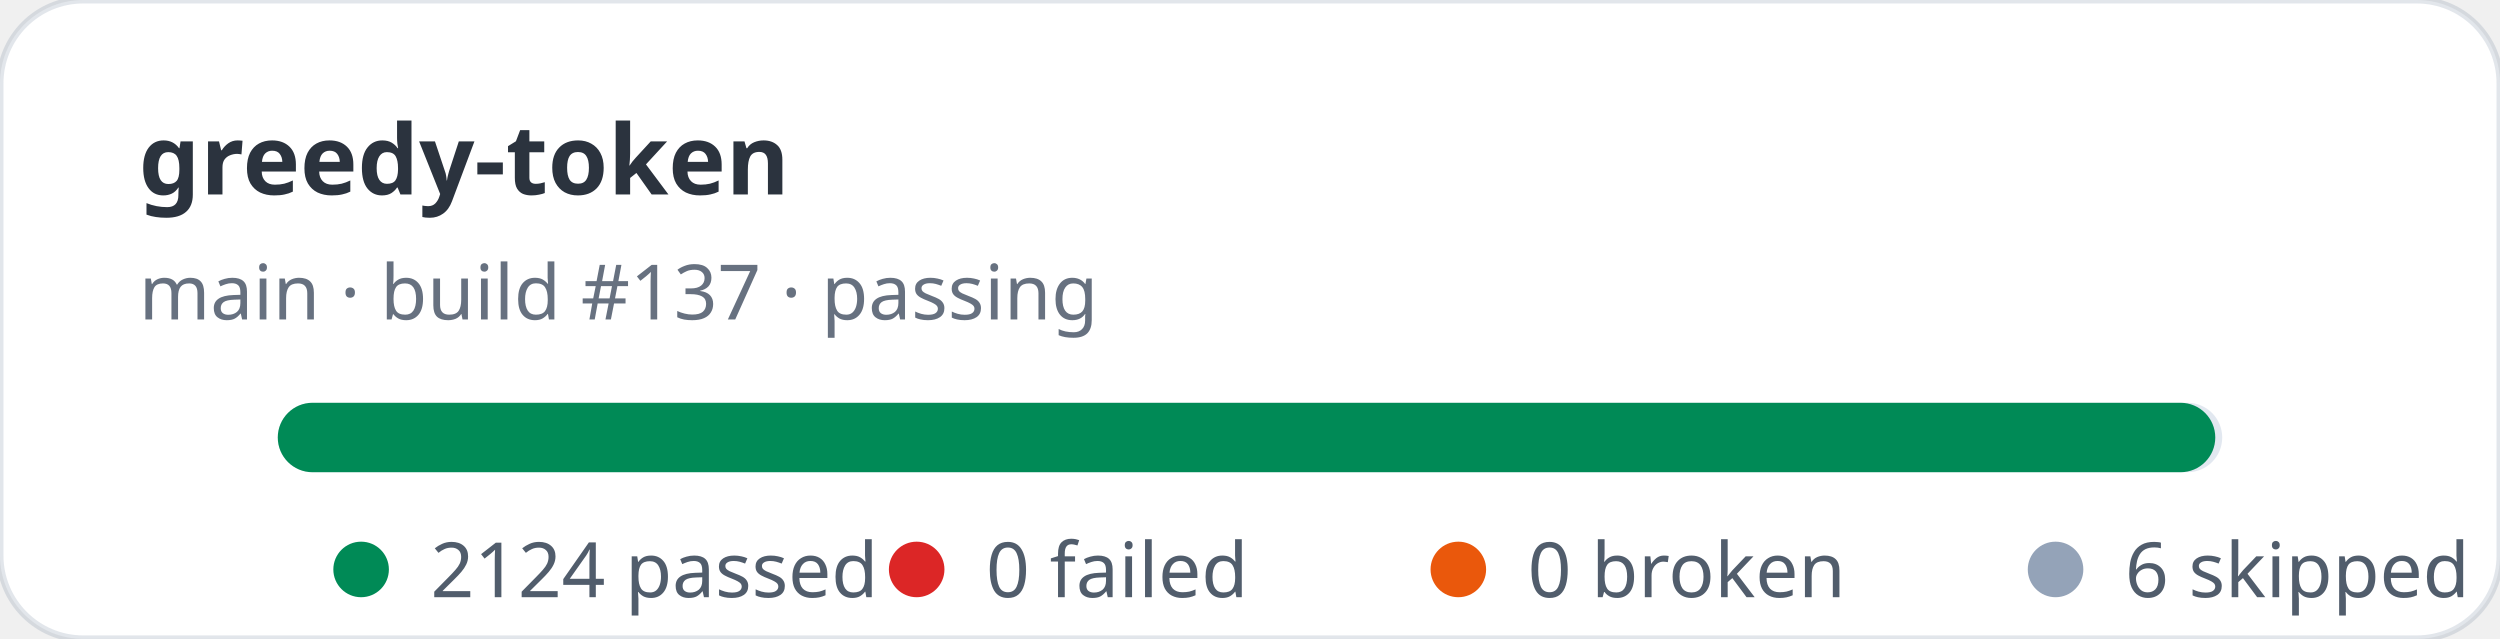
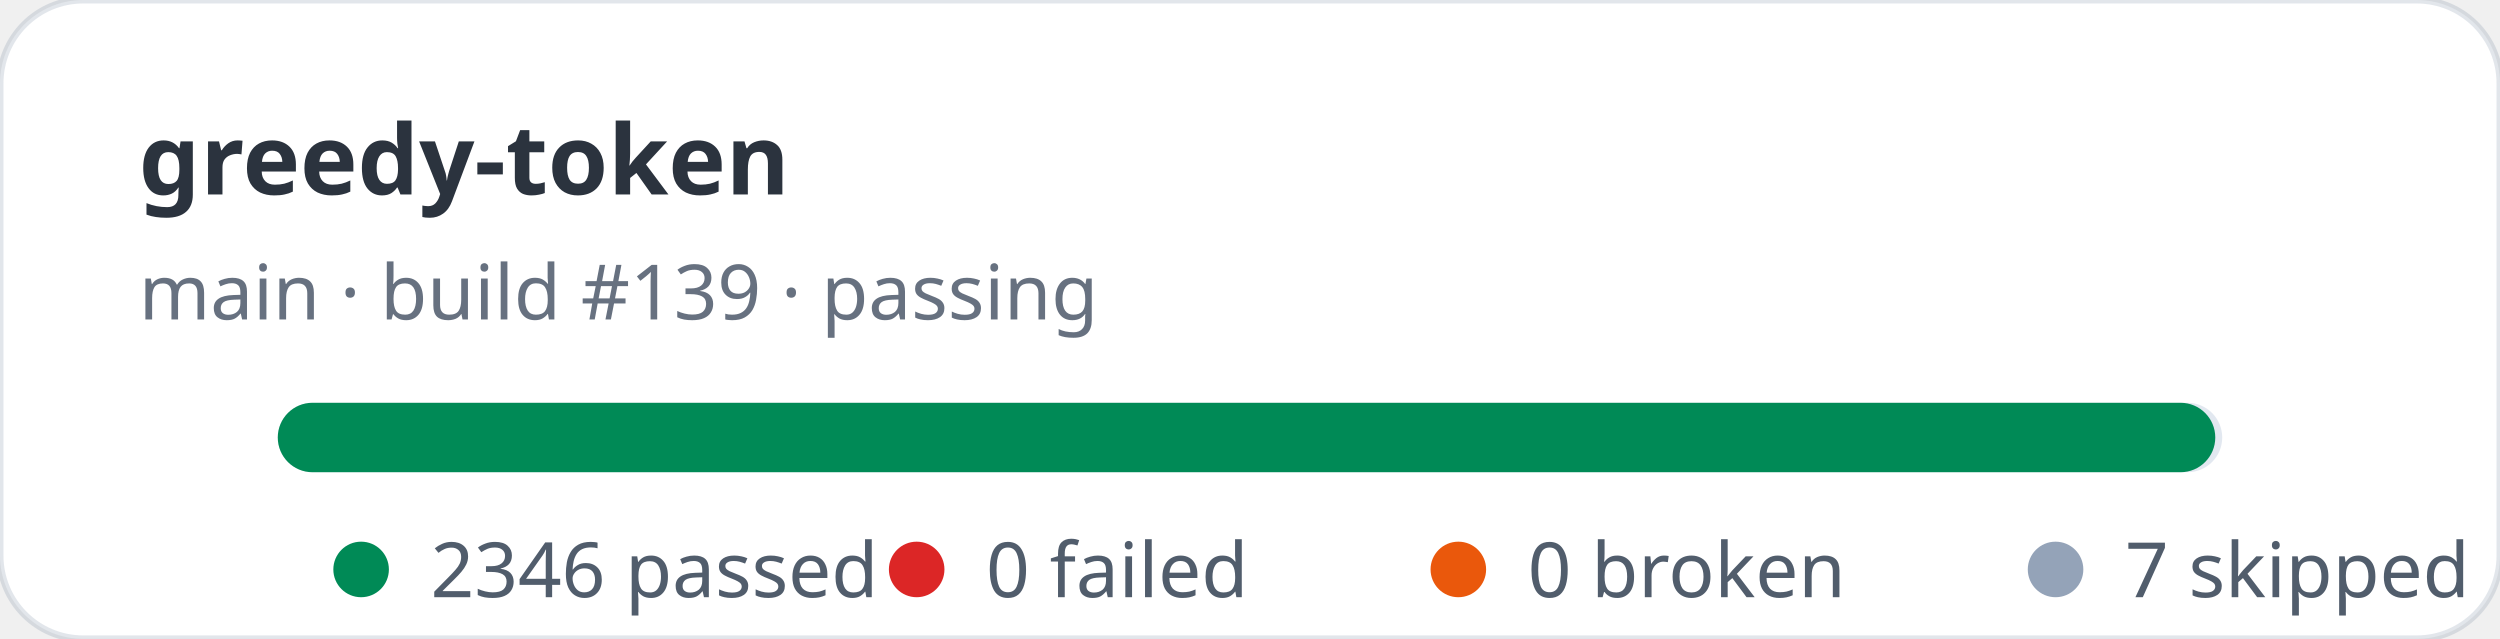
- <svg xmlns="http://www.w3.org/2000/svg" width="360" height="92" viewBox="0 0 360 92" role="img" aria-label="greedy-token stats: 2124 passed, 0 failed">
+ <svg xmlns="http://www.w3.org/2000/svg" width="360" height="92" viewBox="0 0 360 92" role="img" aria-label="greedy-token stats: 2346 passed, 0 failed">
  <rect width="360" height="92" rx="12" fill="#ffffff" stroke="rgba(11,48,86,0.12)" />
  <text x="20" y="28" fill="rgba(1,10,24,0.83)" font-family="ui-sans-serif,system-ui,sans-serif" font-size="14" font-weight="700">greedy-token</text>
-   <text x="20" y="46" fill="rgba(2,19,44,0.6)" font-family="ui-sans-serif,system-ui,sans-serif" font-size="11">main · build #137 · passing</text>
+   <text x="20" y="46" fill="rgba(2,19,44,0.6)" font-family="ui-sans-serif,system-ui,sans-serif" font-size="11">main · build #139 · passing</text>
  <rect x="40" y="58" width="280" height="10" rx="5" fill="#e2e8f0" />
  <rect x="40" y="58" width="279" height="10" rx="5" fill="#008a56" />
  <g font-family="ui-sans-serif,system-ui,sans-serif" font-size="11" fill="rgba(1,18,40,0.68)">
    <circle cx="52" cy="82" r="4" fill="#008a56" />
-     <text x="62" y="86">2124 passed</text>
+     <text x="62" y="86">2346 passed</text>
    <circle cx="132" cy="82" r="4" fill="#dc2626" />
    <text x="142" y="86">0 failed</text>
    <circle cx="210" cy="82" r="4" fill="#ea580c" />
    <text x="220" y="86">0 broken</text>
    <circle cx="296" cy="82" r="4" fill="#94a3b8" />
-     <text x="306" y="86">6 skipped</text>
+     <text x="306" y="86">7 skipped</text>
  </g>
</svg>
